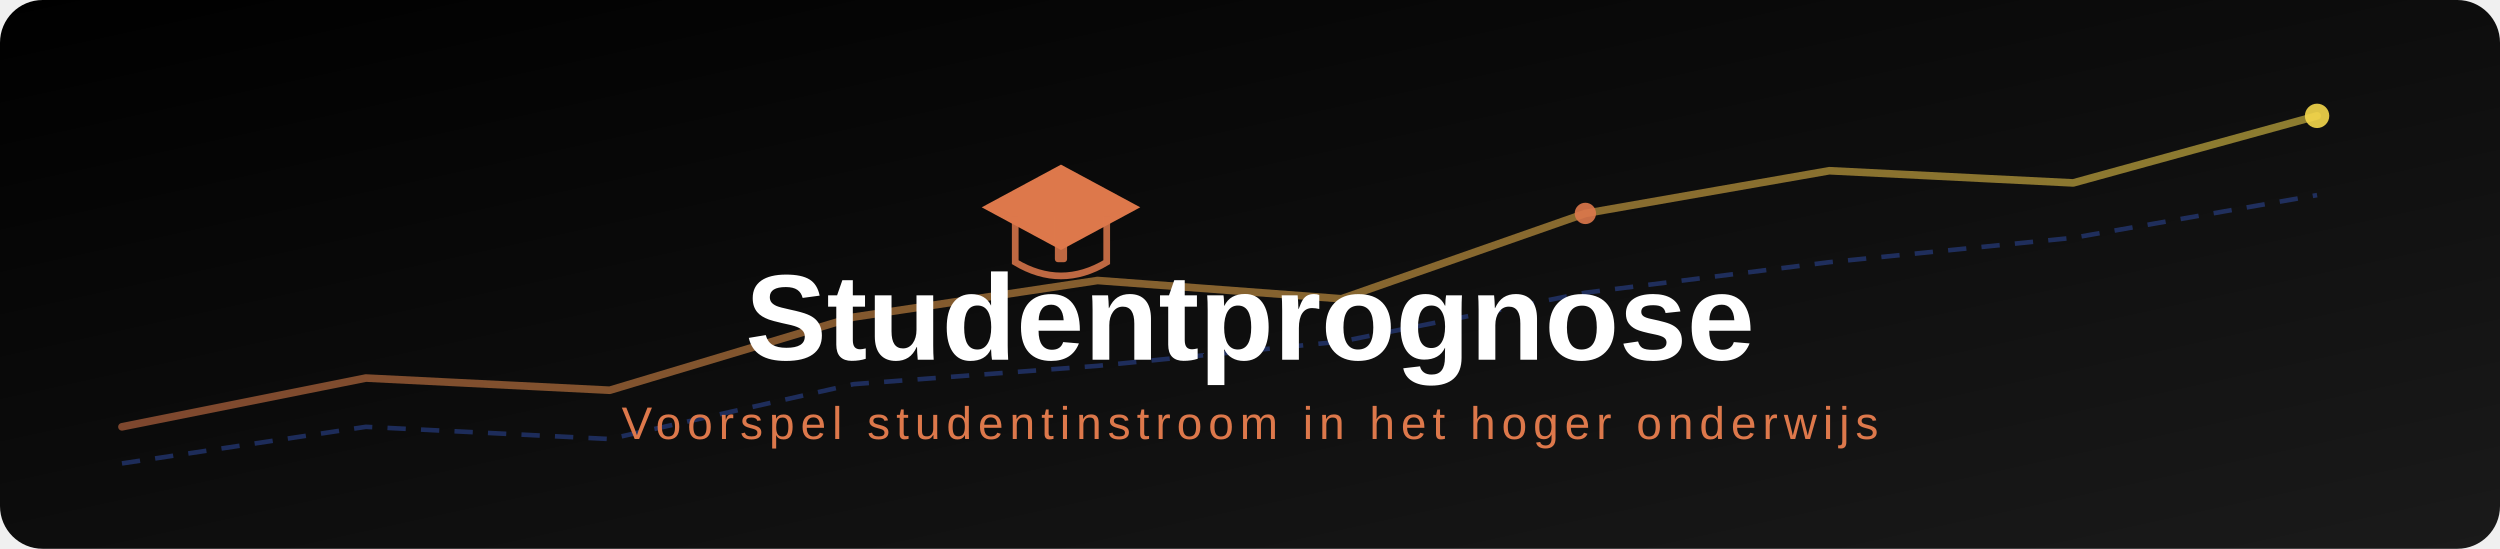
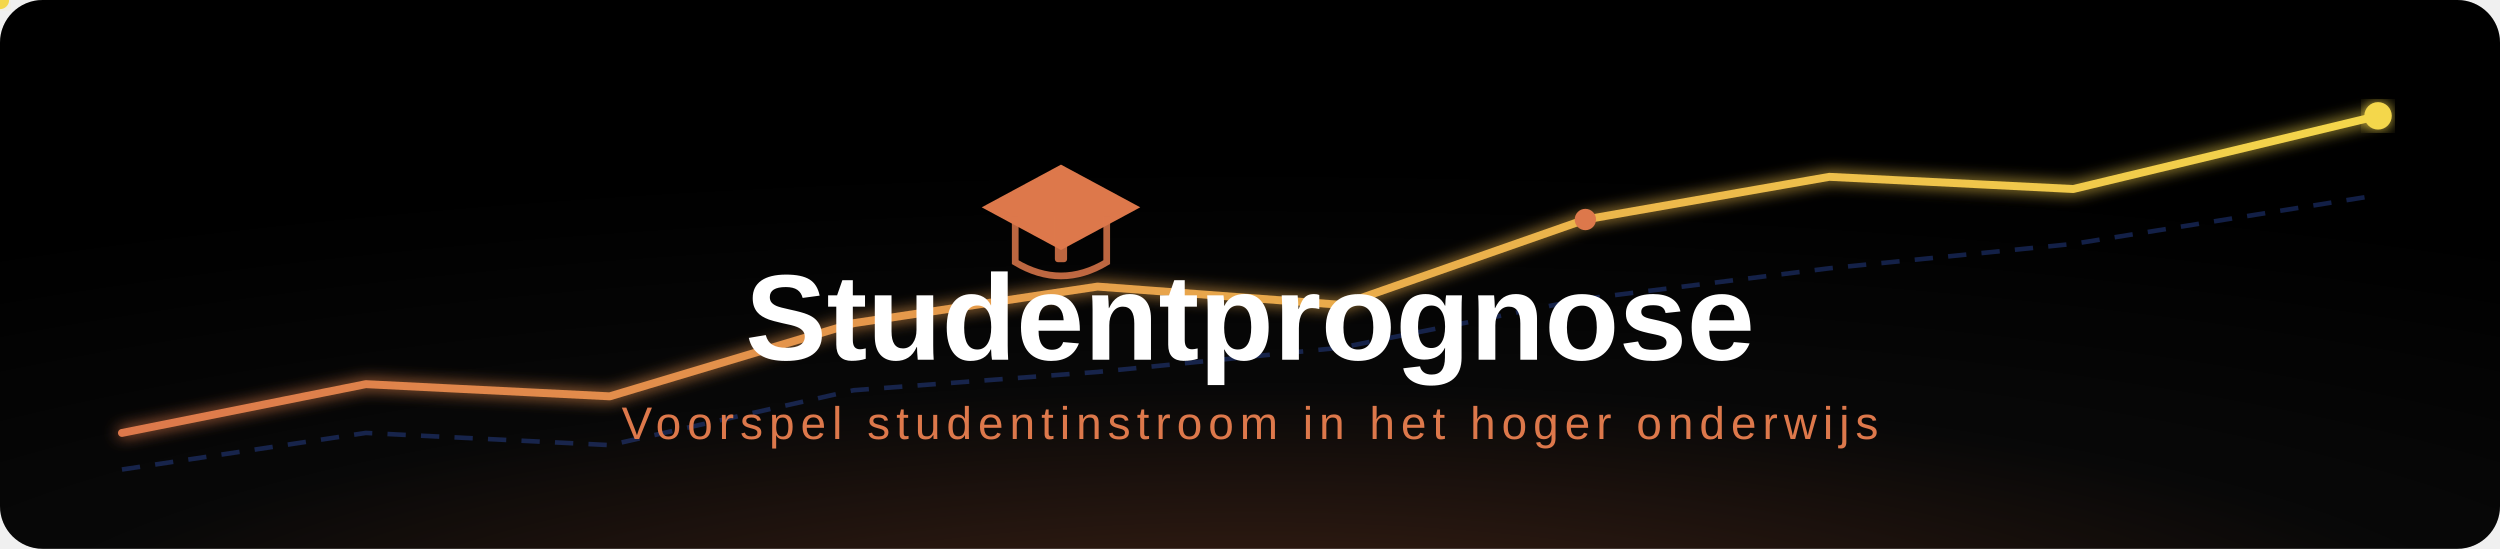
- <svg xmlns="http://www.w3.org/2000/svg" width="820" height="180" viewBox="0 0 820 180">
+ <svg xmlns="http://www.w3.org/2000/svg" width="100%" viewBox="0 0 820 180" preserveAspectRatio="xMidYMid meet" style="display:block">
  <defs>
-     <linearGradient id="bg" x1="0%" y1="0%" x2="100%" y2="100%">
-       <stop offset="0%" stop-color="#000000" />
-       <stop offset="100%" stop-color="#1a1a1a" />
-     </linearGradient>
-     <linearGradient id="accent" x1="0%" y1="0%" x2="100%" y2="0%">
+     <radialGradient id="glow" cx="50%" cy="120%" r="90%">
+       <stop offset="0%" stop-color="#DD784B">
+         <animate attributeName="stop-color" values="#DD784B;#E6A020;#DD784B" dur="9s" repeatCount="indefinite" />
+       </stop>
+       <stop offset="55%" stop-color="#1a1a1a" />
+       <stop offset="100%" stop-color="#000000" />
+     </radialGradient>
+     <linearGradient id="line" x1="0%" y1="0%" x2="100%" y2="0%">
      <stop offset="0%" stop-color="#DD784B" />
      <stop offset="100%" stop-color="#F4D74B" />
    </linearGradient>
+     <filter id="soft">
+       <feGaussianBlur stdDeviation="2.5" result="b" />
+       <feMerge>
+         <feMergeNode in="b" />
+         <feMergeNode in="SourceGraphic" />
+       </feMerge>
+     </filter>
  </defs>
-   <rect width="820" height="180" rx="14" fill="url(#bg)" />
-   <polyline points="40,140 120,124 200,128 280,104 360,92 440,98 520,70 600,56 680,60 760,38" fill="none" stroke="url(#accent)" stroke-width="2.5" opacity="0.55" stroke-linecap="round" stroke-linejoin="round" />
-   <polyline points="40,152 120,140 200,144 280,126 360,120 440,112 520,96 600,86 680,78 760,64" fill="none" stroke="#3D68EC" stroke-width="1.5" opacity="0.35" stroke-dasharray="6,5" />
-   <circle cx="520" cy="70" r="3.5" fill="#DD784B" opacity="0.9" />
-   <circle cx="760" cy="38" r="4" fill="#F4D74B" opacity="0.9" />
+   <rect width="820" height="180" rx="14" fill="#000000" />
+   <rect width="820" height="180" rx="14" fill="url(#glow)" opacity="0.30" />
+   <polyline points="40,142 120,126 200,130 280,106 360,94 440,100 520,72 600,58 680,62 780,38" fill="none" stroke="url(#line)" stroke-width="2.6" stroke-linecap="round" stroke-linejoin="round" filter="url(#soft)">
+     <animate attributeName="opacity" values="0.55;0.95;0.55" dur="6s" repeatCount="indefinite" />
+   </polyline>
+   <circle r="3" fill="#F4D74B" filter="url(#soft)">
+     <animateMotion dur="7s" repeatCount="indefinite" path="M40,142 L120,126 L200,130 L280,106 L360,94 L440,100 L520,72 L600,58 L680,62 L780,38" />
+   </circle>
+   <polyline points="40,154 120,142 200,146 280,128 360,122 440,114 520,98 600,88 680,80 780,64" fill="none" stroke="#3D68EC" stroke-width="1.5" opacity="0.30" stroke-dasharray="6,5" />
+   <circle cx="520" cy="72" r="3.5" fill="#DD784B">
+     <animate attributeName="opacity" values="0.4;1;0.4" dur="3s" repeatCount="indefinite" />
+   </circle>
+   <circle cx="780" cy="38" r="4.5" fill="#F4D74B" filter="url(#soft)">
+     <animate attributeName="opacity" values="0.5;1;0.5" dur="2.4s" repeatCount="indefinite" />
+     <animate attributeName="r" values="3.5;5.5;3.5" dur="2.4s" repeatCount="indefinite" />
+   </circle>
  <g transform="translate(322, 46)" fill="#DD784B">
    <polygon points="26,8 0,22 26,36 52,22" />
    <rect x="24" y="24" width="4" height="16" rx="1" opacity="0.85" />
    <path d="M11,25 L11,40 Q26,49 41,40 L41,25" fill="none" stroke="#DD784B" stroke-width="2.2" opacity="0.85" />
  </g>
  <text x="410" y="118" text-anchor="middle" font-family="'Segoe UI', Arial, sans-serif" font-size="40" font-weight="700" fill="#ffffff">Studentprognose</text>
  <text x="410" y="144" text-anchor="middle" font-family="'Segoe UI', Arial, sans-serif" font-size="15" fill="#DD784B" letter-spacing="2">Voorspel studentinstroom in het hoger onderwijs</text>
</svg>
